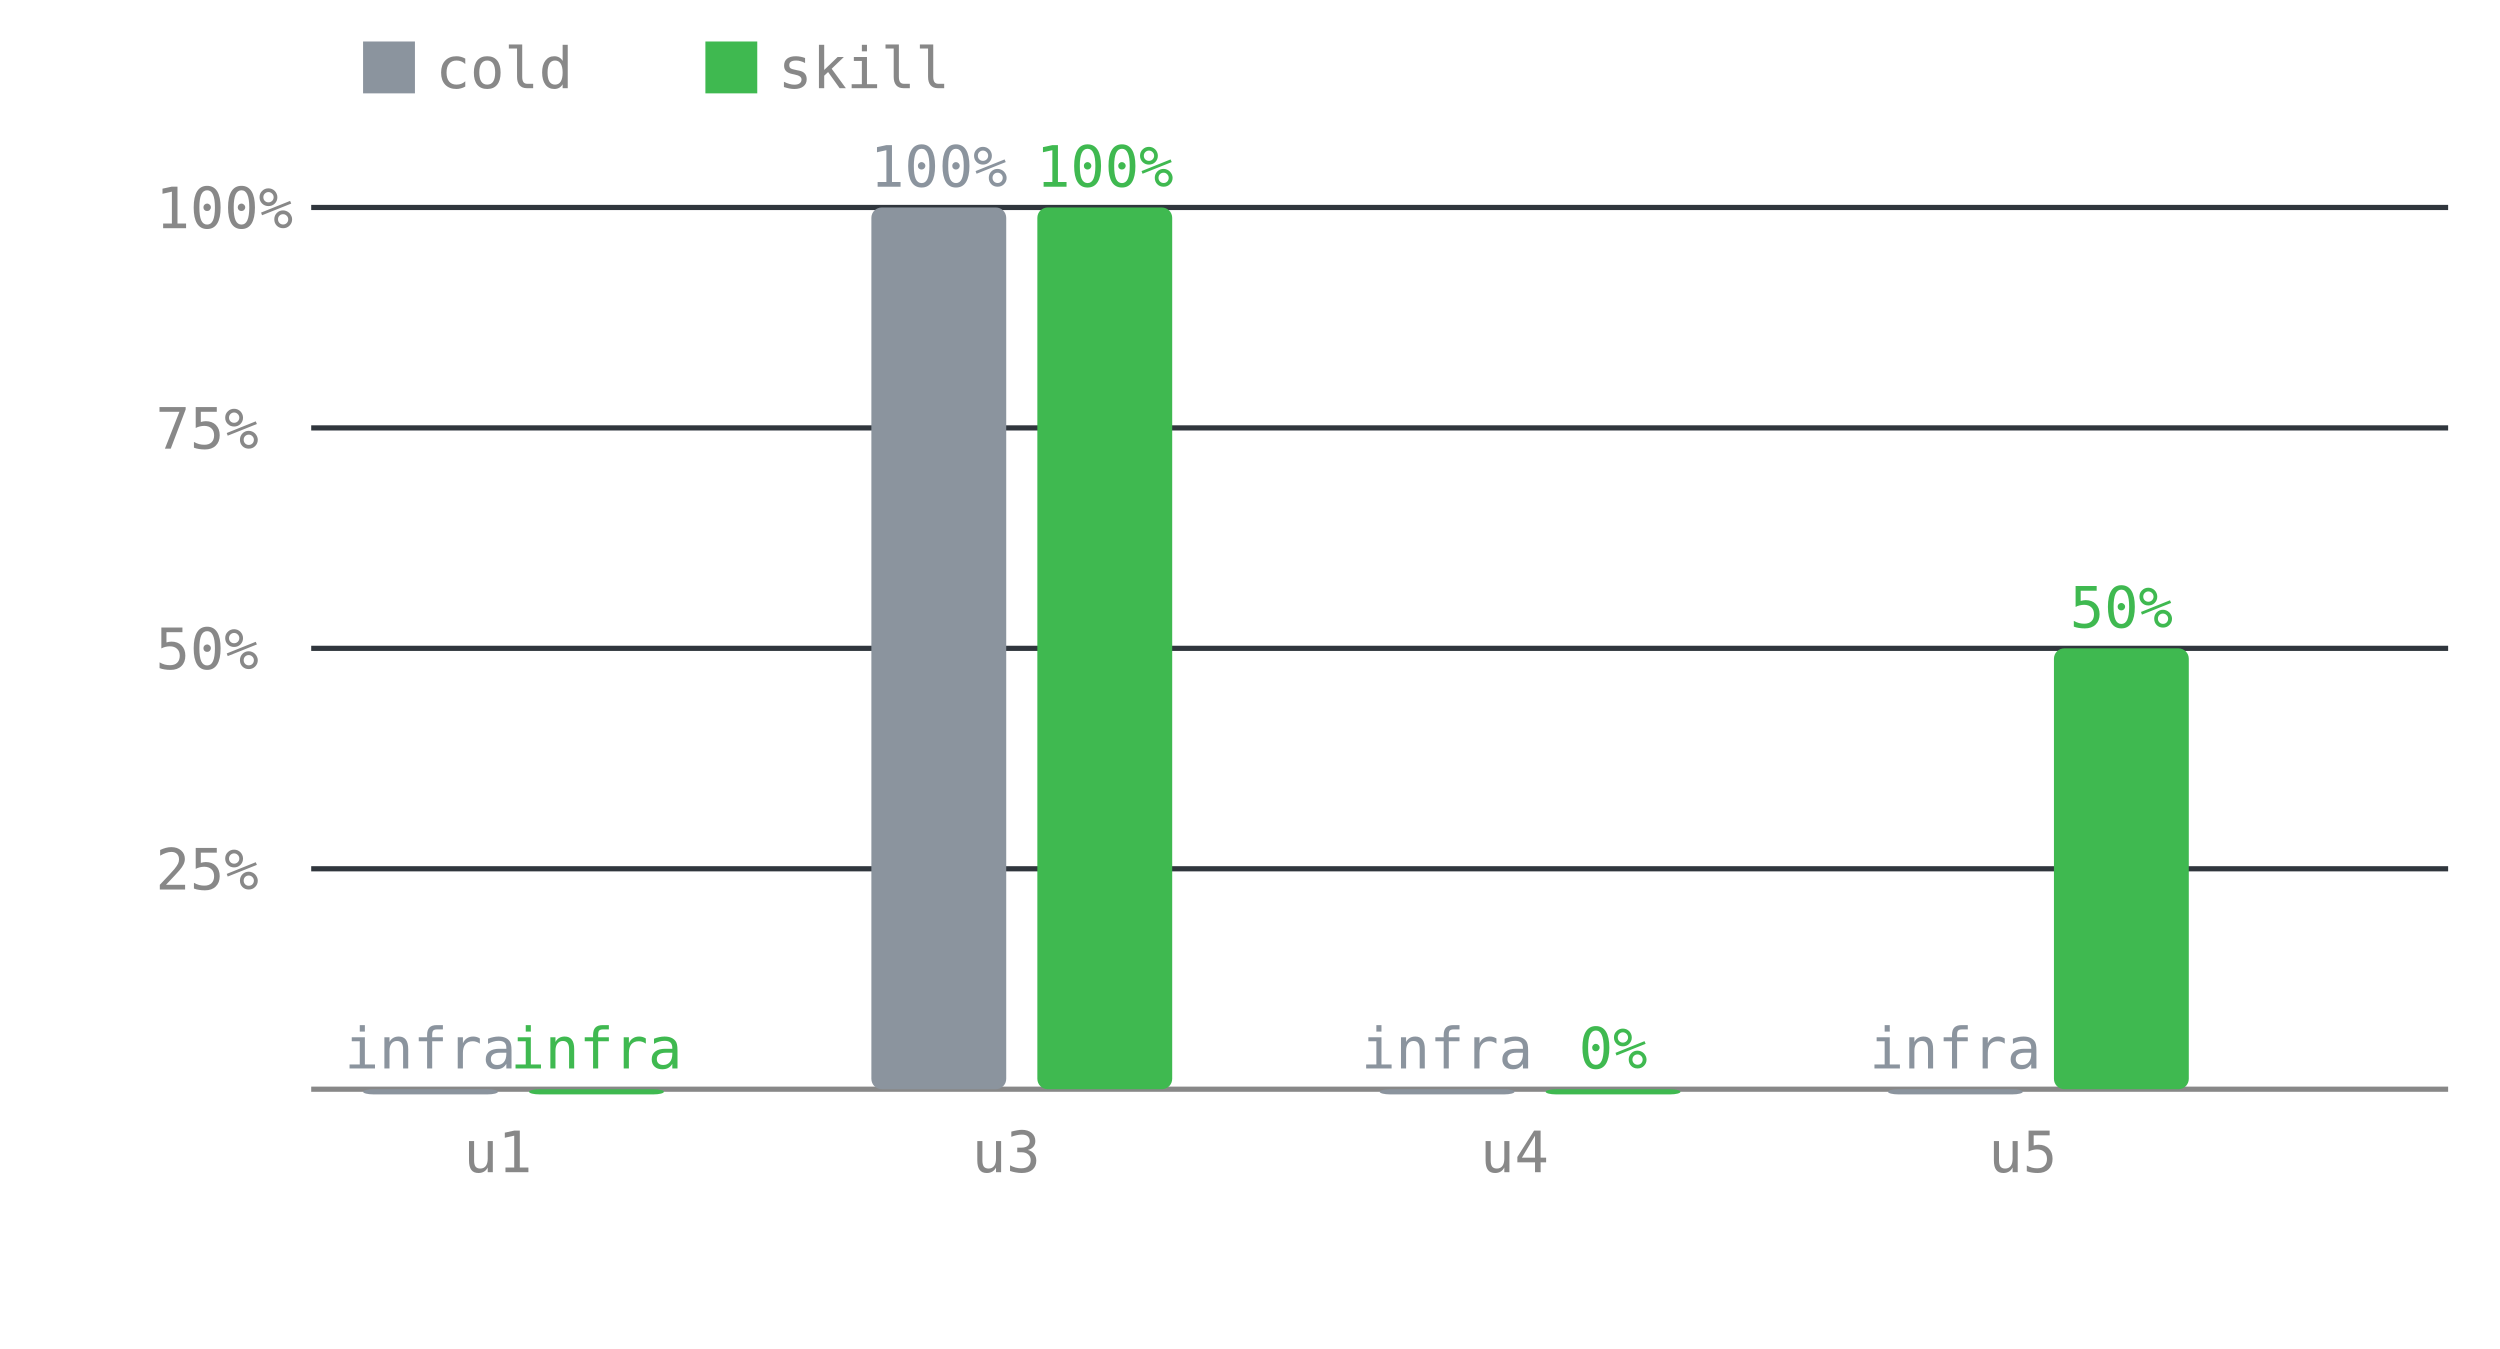
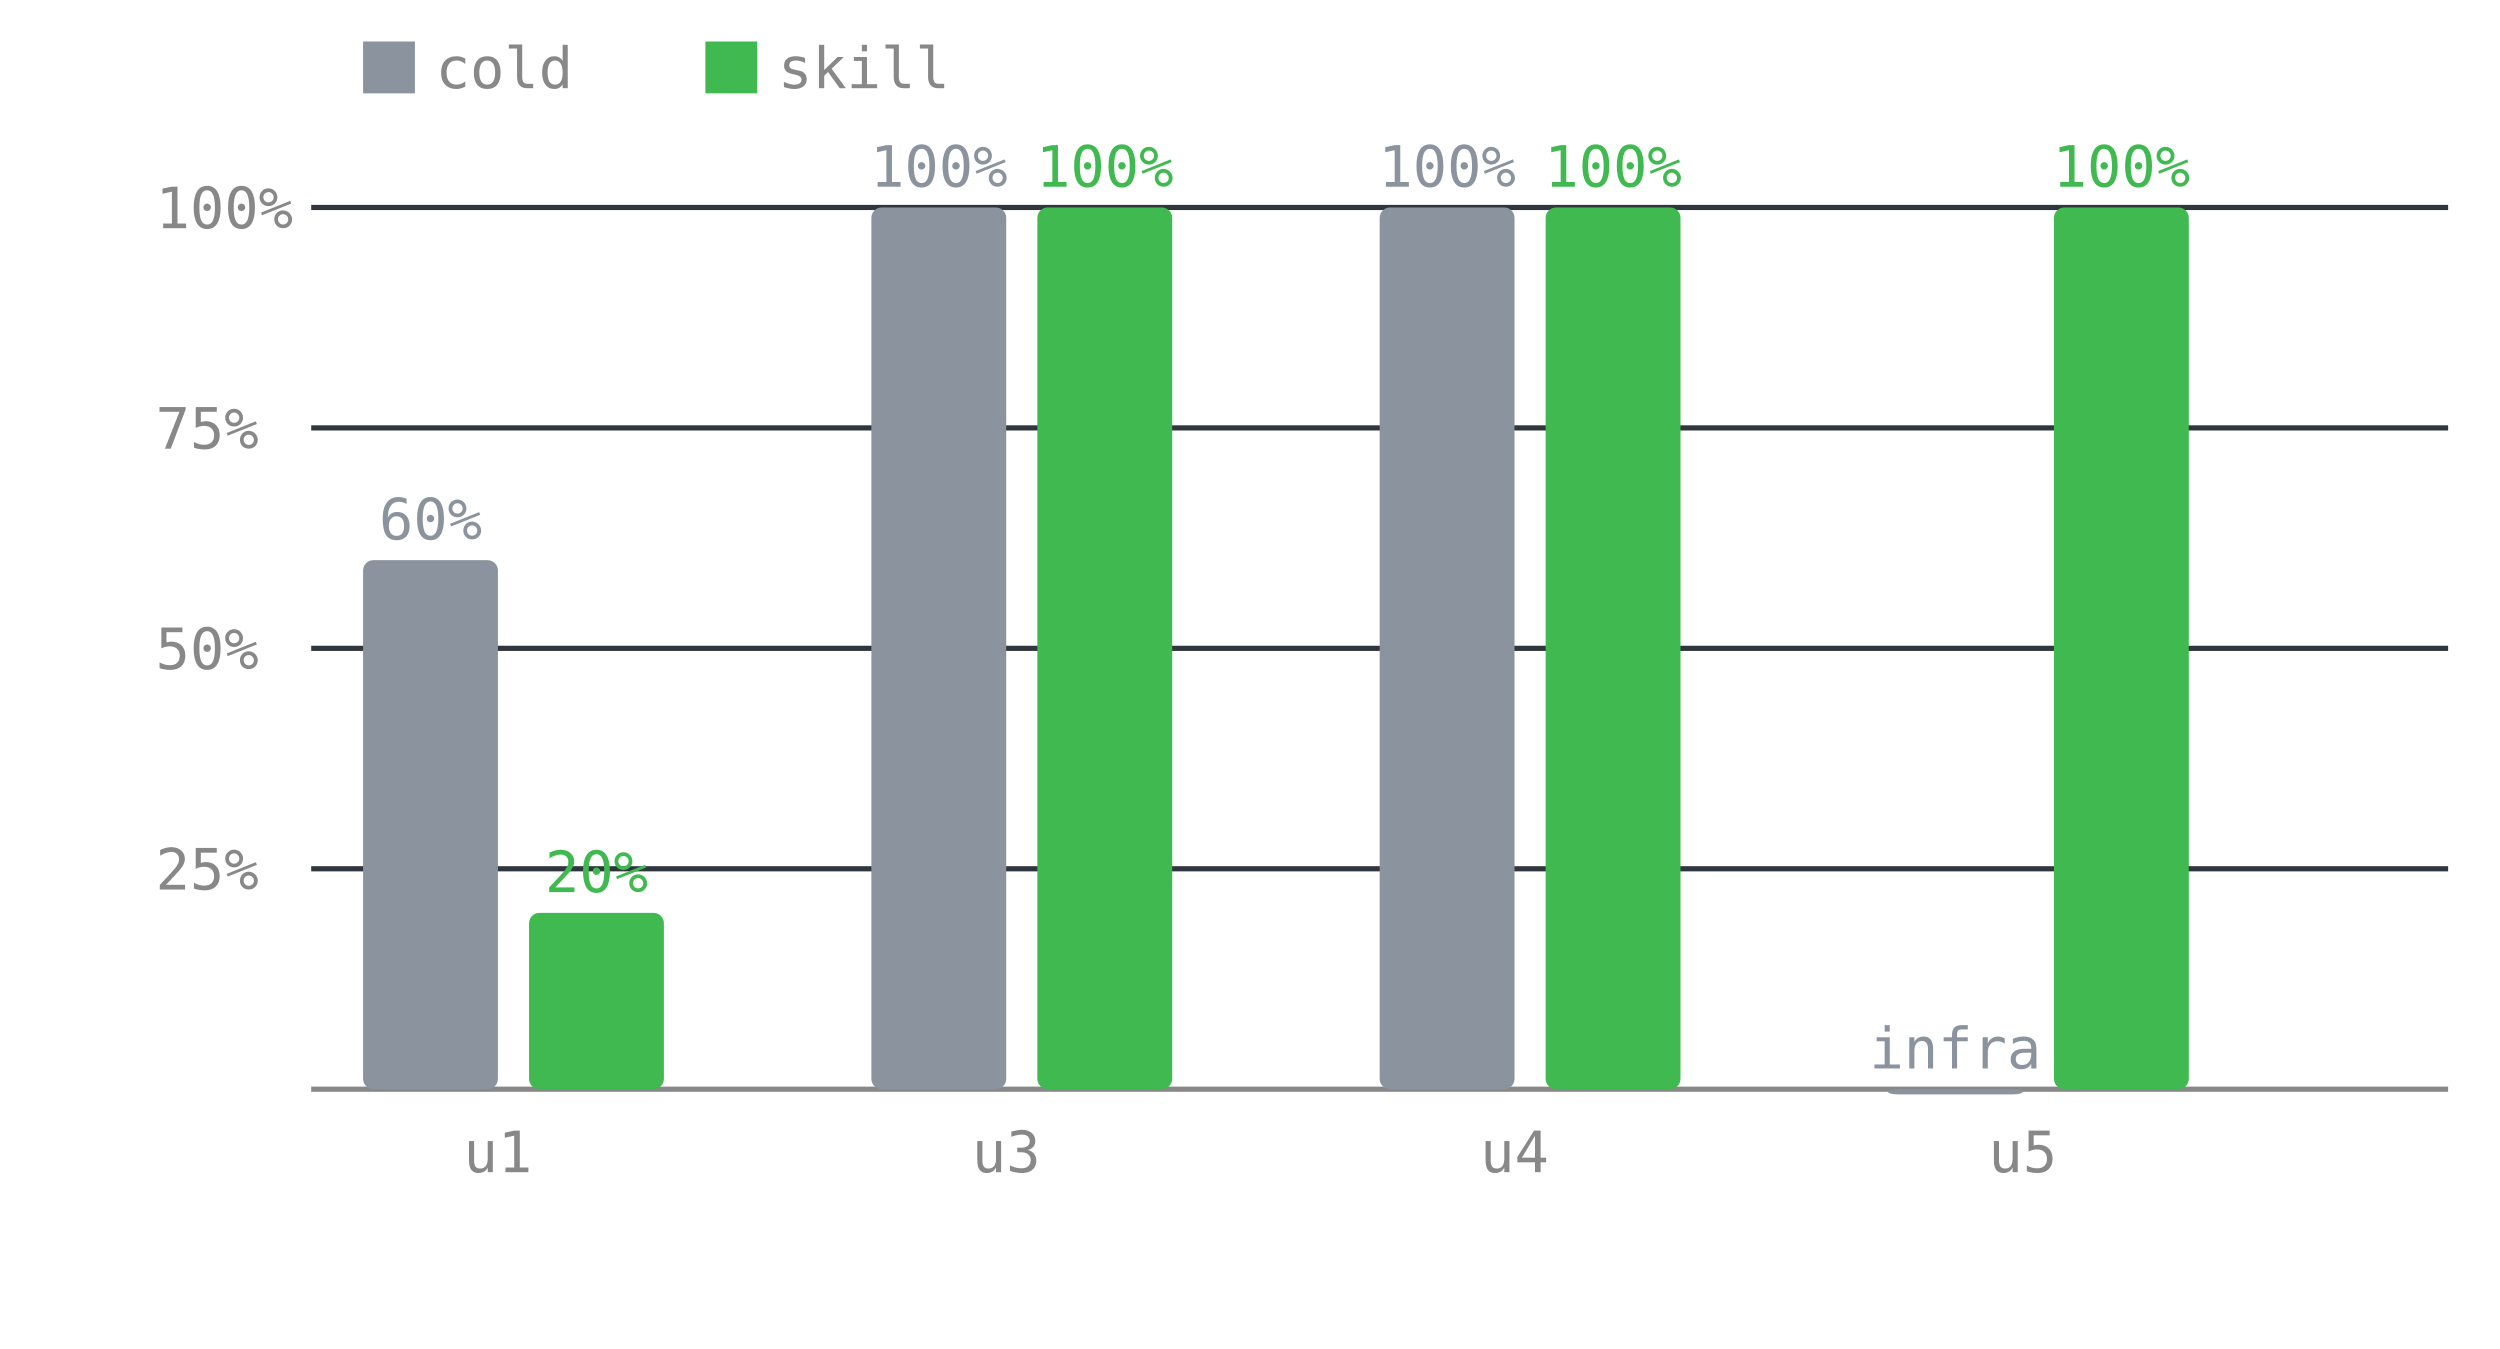
<svg xmlns="http://www.w3.org/2000/svg" width="482" height="260" font-family="monospace" font-size="11">
  <line x1="60" y1="210" x2="472" y2="210" stroke="#888" />
  <text x="30" y="171.5" fill="#888">25%</text>
  <line x1="60" y1="167.5" x2="472" y2="167.5" stroke="#30363d" />
  <text x="30" y="129.0" fill="#888">50%</text>
  <line x1="60" y1="125.0" x2="472" y2="125.0" stroke="#30363d" />
  <text x="30" y="86.5" fill="#888">75%</text>
  <line x1="60" y1="82.5" x2="472" y2="82.5" stroke="#30363d" />
  <text x="30" y="44.0" fill="#888">100%</text>
  <line x1="60" y1="40.0" x2="472" y2="40.0" stroke="#30363d" />
-   <rect x="70" y="210.0" width="26" height="1" fill="#8b949e" rx="2" />
-   <text x="83.0" y="206.0" text-anchor="middle" fill="#8b949e">infra</text>
-   <rect x="102" y="210.0" width="26" height="1" fill="#3fb950" rx="2" />
-   <text x="115.0" y="206.0" text-anchor="middle" fill="#3fb950">infra</text>
+   <rect x="70" y="108.0" width="26" height="102.0" fill="#8b949e" rx="2" />
+   <text x="83.0" y="104.0" text-anchor="middle" fill="#8b949e">60%</text>
+   <rect x="102" y="176.0" width="26" height="34.0" fill="#3fb950" rx="2" />
+   <text x="115.0" y="172.0" text-anchor="middle" fill="#3fb950">20%</text>
  <text x="96.0" y="226" text-anchor="middle" fill="#888">u1</text>
  <rect x="168" y="40.0" width="26" height="170.0" fill="#8b949e" rx="2" />
  <text x="181.0" y="36.0" text-anchor="middle" fill="#8b949e">100%</text>
  <rect x="200" y="40.0" width="26" height="170.0" fill="#3fb950" rx="2" />
  <text x="213.0" y="36.0" text-anchor="middle" fill="#3fb950">100%</text>
  <text x="194.0" y="226" text-anchor="middle" fill="#888">u3</text>
-   <rect x="266" y="210.0" width="26" height="1" fill="#8b949e" rx="2" />
-   <text x="279.0" y="206.0" text-anchor="middle" fill="#8b949e">infra</text>
-   <rect x="298" y="210.0" width="26" height="1" fill="#3fb950" rx="2" />
-   <text x="311.0" y="206.0" text-anchor="middle" fill="#3fb950">0%</text>
+   <rect x="266" y="40.0" width="26" height="170.0" fill="#8b949e" rx="2" />
+   <text x="279.0" y="36.0" text-anchor="middle" fill="#8b949e">100%</text>
+   <rect x="298" y="40.0" width="26" height="170.0" fill="#3fb950" rx="2" />
+   <text x="311.0" y="36.0" text-anchor="middle" fill="#3fb950">100%</text>
  <text x="292.0" y="226" text-anchor="middle" fill="#888">u4</text>
  <rect x="364" y="210.0" width="26" height="1" fill="#8b949e" rx="2" />
  <text x="377.0" y="206.0" text-anchor="middle" fill="#8b949e">infra</text>
-   <rect x="396" y="125.0" width="26" height="85.0" fill="#3fb950" rx="2" />
-   <text x="409.0" y="121.0" text-anchor="middle" fill="#3fb950">50%</text>
+   <rect x="396" y="40.0" width="26" height="170.0" fill="#3fb950" rx="2" />
+   <text x="409.0" y="36.0" text-anchor="middle" fill="#3fb950">100%</text>
  <text x="390.0" y="226" text-anchor="middle" fill="#888">u5</text>
  <rect x="70" y="8" width="10" height="10" fill="#8b949e" />
  <text x="84" y="17" fill="#888">cold</text>
  <rect x="136" y="8" width="10" height="10" fill="#3fb950" />
  <text x="150" y="17" fill="#888">skill</text>
</svg>
